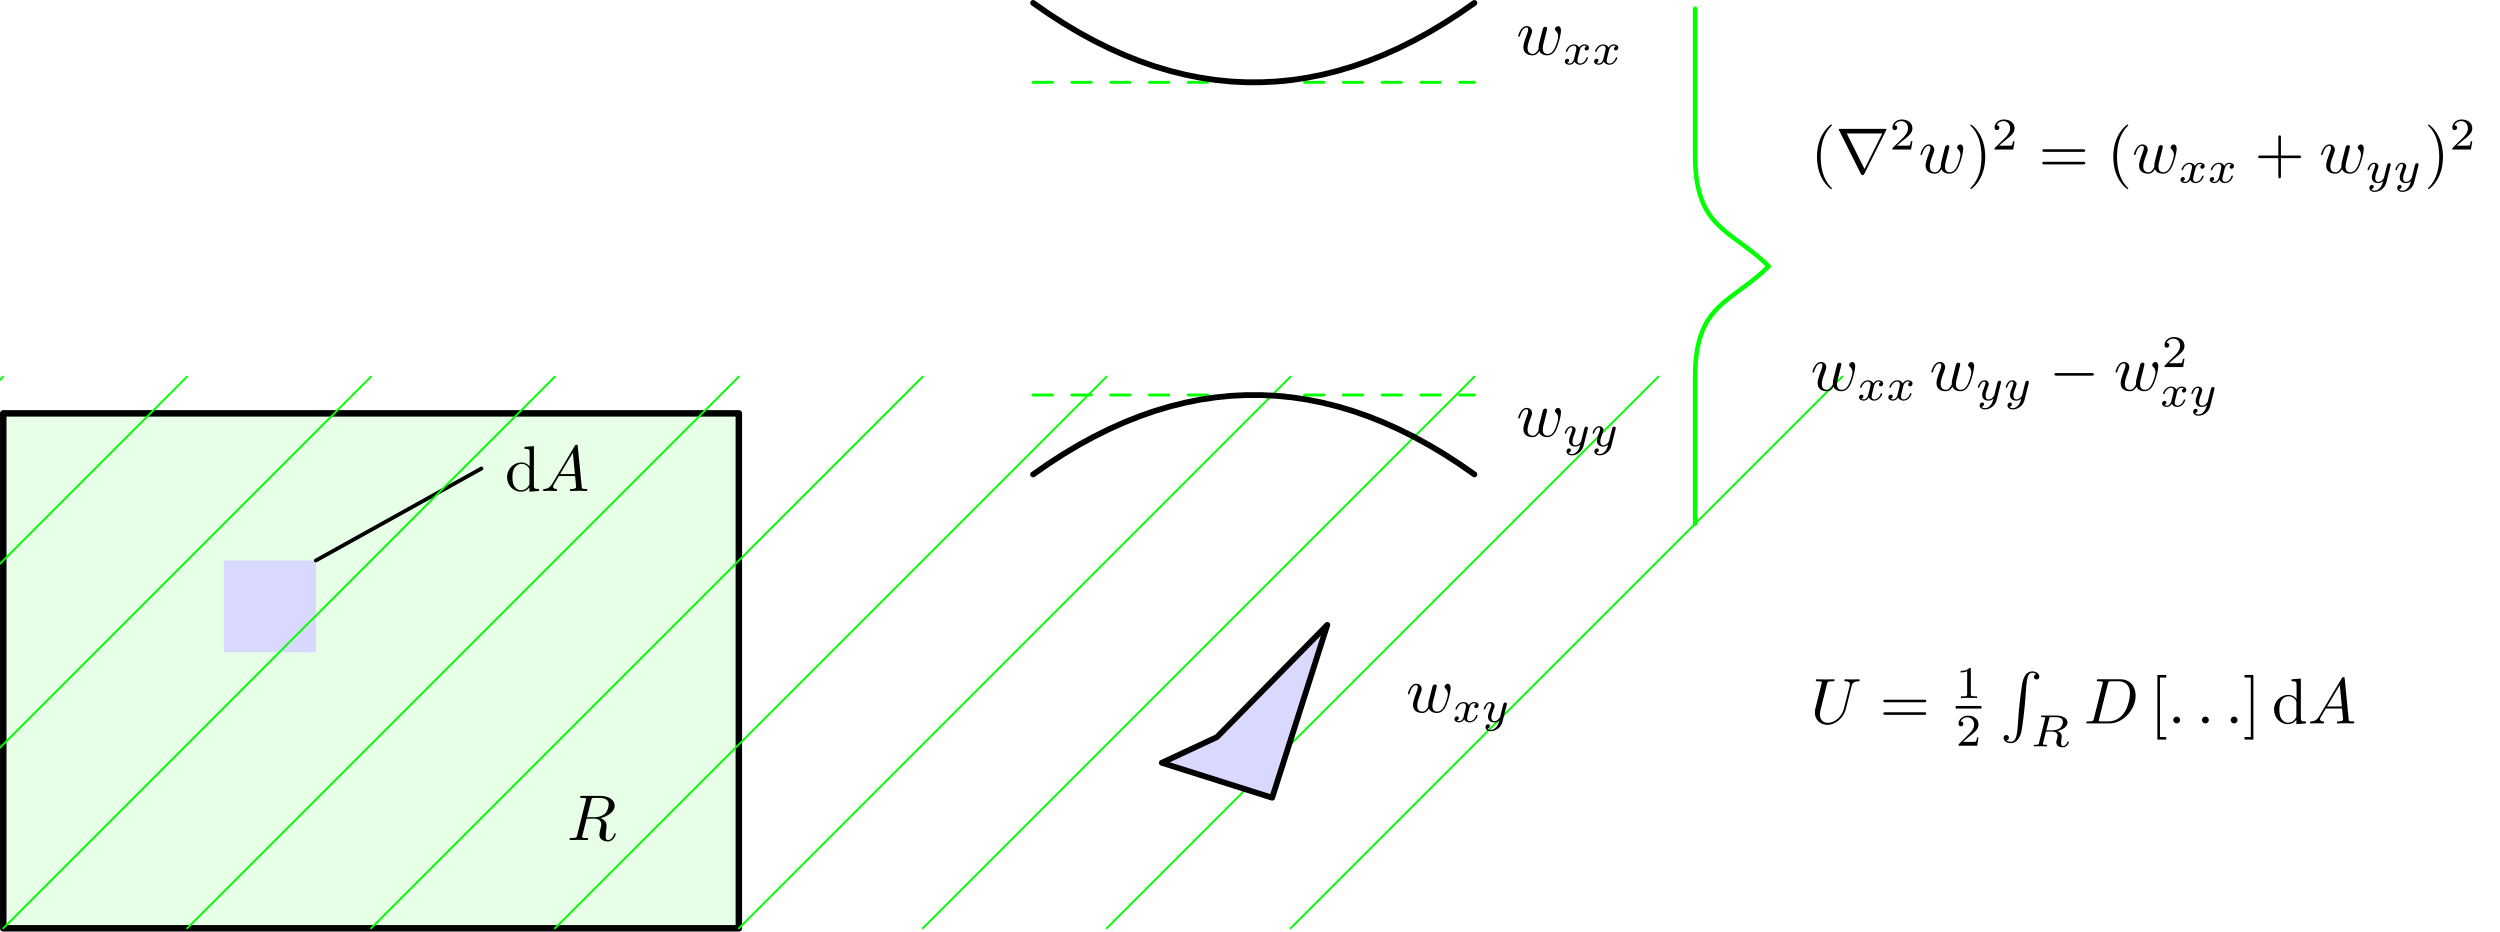
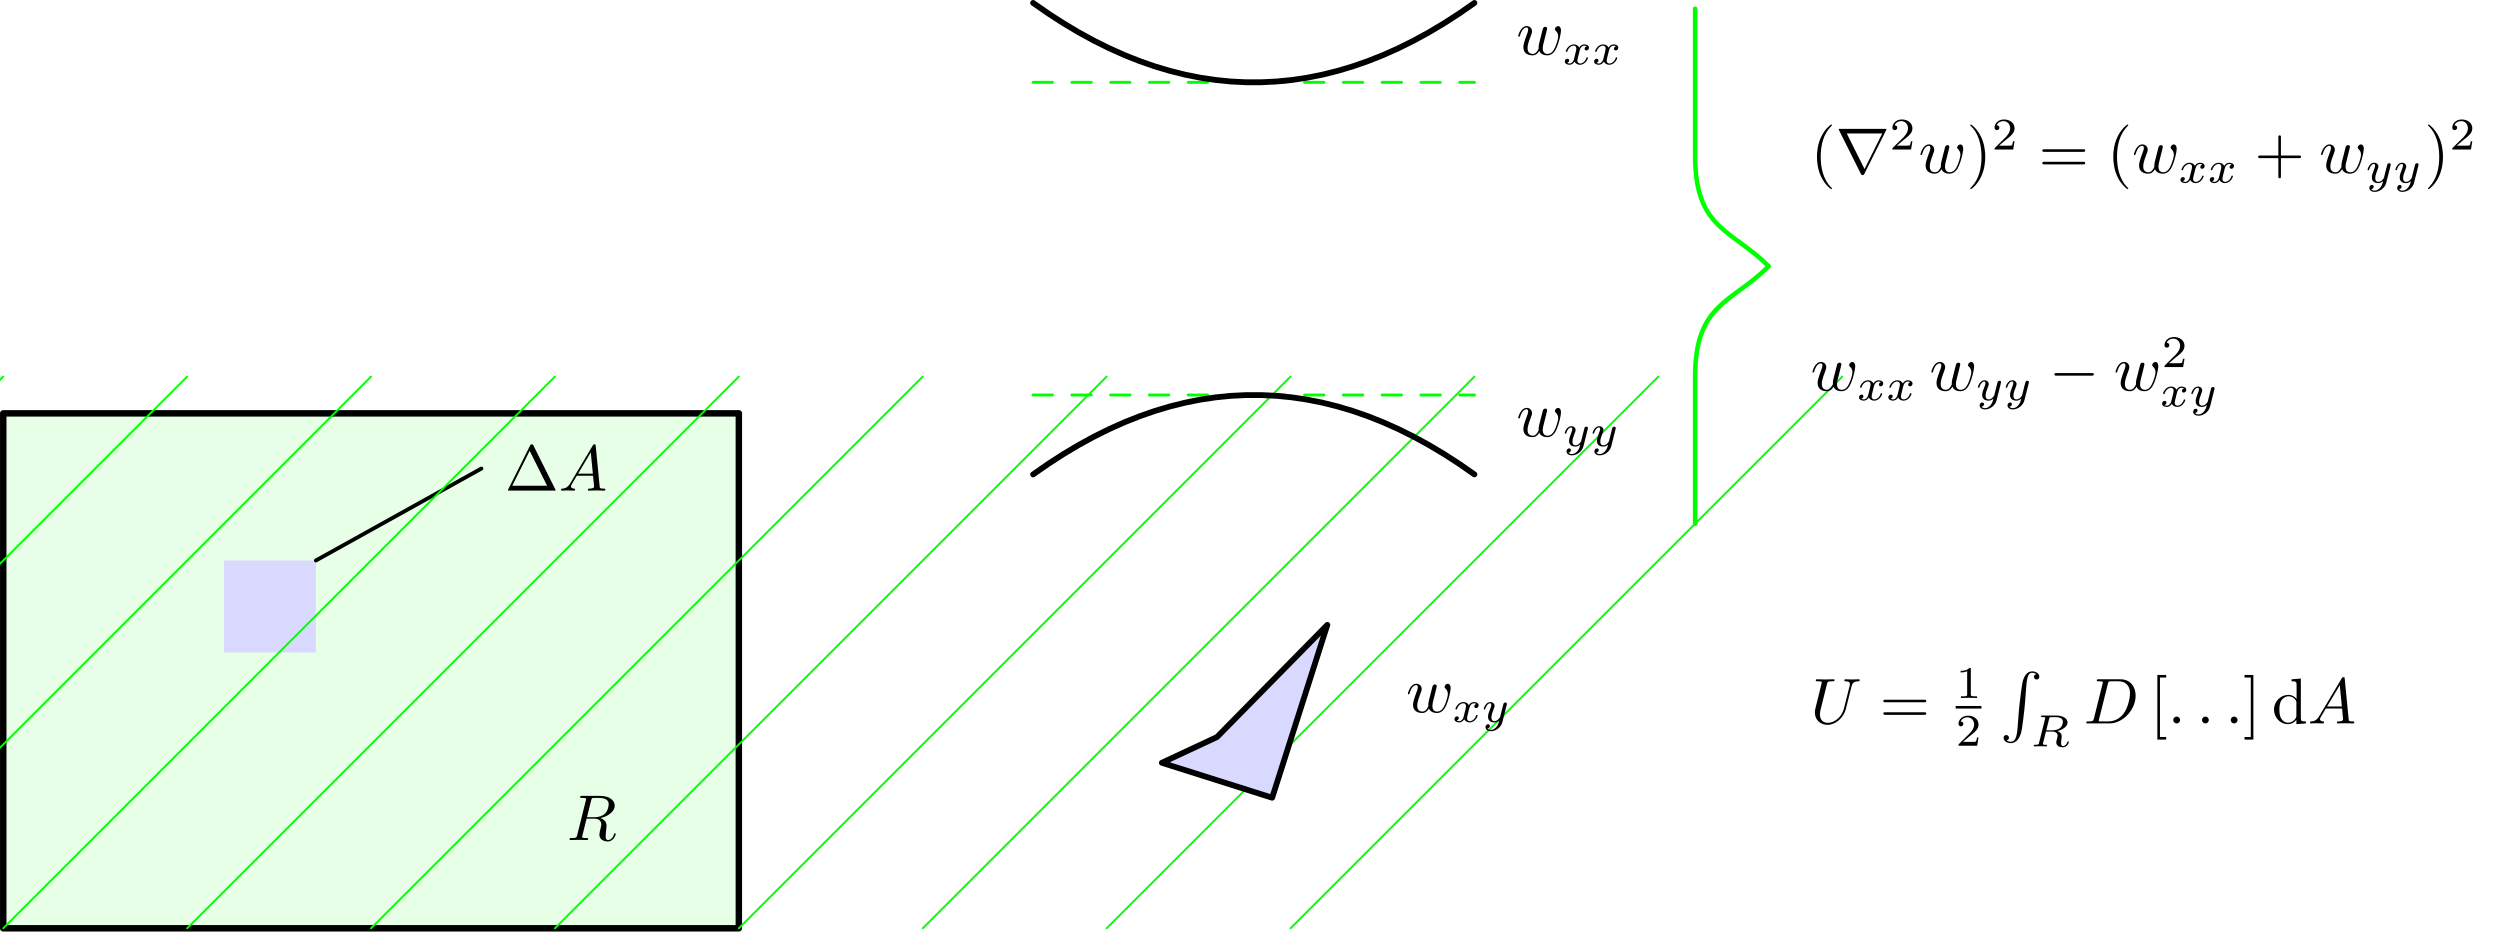
<svg xmlns="http://www.w3.org/2000/svg" xmlns:xlink="http://www.w3.org/1999/xlink" version="1.1" width="520.22pt" height="193.84pt" viewBox="-72 -72 385.345 143.586">
  <defs>
    <path id="t-r51-plosce-03-1-g0-0" d="M6.565-2.291C6.735-2.291 6.914-2.291 6.914-2.491S6.735-2.69 6.565-2.69H1.176C1.006-2.69 .827-2.69 .827-2.491S1.006-2.291 1.176-2.291H6.565Z" />
    <path id="t-r51-plosce-03-1-g0-114" d="M7.771-6.585C7.791-6.615 7.821-6.685 7.821-6.725C7.821-6.795 7.811-6.804 7.582-6.804H.707C.478-6.804 .468-6.795 .468-6.725C.468-6.685 .498-6.615 .518-6.585L3.875 .139C3.945 .269 3.975 .329 4.144 .329S4.344 .269 4.413 .139L7.771-6.585ZM1.704-6.087H7.173L4.443-.608L1.704-6.087Z" />
    <path id="t-r51-plosce-03-1-g1-58" d="M1.913-.528C1.913-.817 1.674-1.056 1.385-1.056S.857-.817 .857-.528S1.096 0 1.385 0S1.913-.239 1.913-.528Z" />
    <path id="t-r51-plosce-03-1-g1-65" d="M1.783-1.146C1.385-.478 .996-.339 .558-.309C.438-.299 .349-.299 .349-.11C.349-.05 .399 0 .478 0C.747 0 1.056-.03 1.335-.03C1.664-.03 2.012 0 2.331 0C2.391 0 2.521 0 2.521-.189C2.521-.299 2.431-.309 2.361-.309C2.132-.329 1.893-.408 1.893-.658C1.893-.777 1.953-.887 2.032-1.026L2.79-2.301H5.29C5.31-2.092 5.45-.737 5.45-.638C5.45-.339 4.932-.309 4.732-.309C4.593-.309 4.493-.309 4.493-.11C4.493 0 4.613 0 4.633 0C5.041 0 5.469-.03 5.878-.03C6.127-.03 6.755 0 7.004 0C7.064 0 7.183 0 7.183-.199C7.183-.309 7.083-.309 6.954-.309C6.336-.309 6.336-.379 6.306-.667L5.699-6.894C5.679-7.093 5.679-7.133 5.509-7.133C5.35-7.133 5.31-7.064 5.25-6.964L1.783-1.146ZM2.979-2.61L4.941-5.898L5.26-2.61H2.979Z" />
    <path id="t-r51-plosce-03-1-g1-68" d="M1.584-.777C1.484-.389 1.465-.309 .677-.309C.508-.309 .399-.309 .399-.12C.399 0 .488 0 .677 0H3.975C6.047 0 8.01-2.102 8.01-4.284C8.01-5.689 7.163-6.804 5.669-6.804H2.321C2.132-6.804 2.022-6.804 2.022-6.615C2.022-6.496 2.112-6.496 2.311-6.496C2.441-6.496 2.62-6.486 2.74-6.476C2.899-6.456 2.959-6.426 2.959-6.316C2.959-6.276 2.949-6.247 2.919-6.127L1.584-.777ZM3.736-6.117C3.826-6.466 3.846-6.496 4.274-6.496H5.34C6.316-6.496 7.143-5.968 7.143-4.653C7.143-4.164 6.944-2.531 6.097-1.435C5.808-1.066 5.021-.309 3.796-.309H2.67C2.531-.309 2.511-.309 2.451-.319C2.351-.329 2.321-.339 2.321-.418C2.321-.448 2.321-.468 2.371-.648L3.736-6.117Z" />
    <path id="t-r51-plosce-03-1-g1-82" d="M3.736-6.117C3.796-6.356 3.826-6.456 4.015-6.486C4.105-6.496 4.423-6.496 4.623-6.496C5.33-6.496 6.436-6.496 6.436-5.509C6.436-5.171 6.276-4.483 5.888-4.095C5.629-3.836 5.101-3.517 4.204-3.517H3.088L3.736-6.117ZM5.171-3.387C6.177-3.606 7.362-4.304 7.362-5.31C7.362-6.167 6.466-6.804 5.161-6.804H2.321C2.122-6.804 2.032-6.804 2.032-6.605C2.032-6.496 2.122-6.496 2.311-6.496C2.331-6.496 2.521-6.496 2.69-6.476C2.869-6.456 2.959-6.446 2.959-6.316C2.959-6.276 2.949-6.247 2.919-6.127L1.584-.777C1.484-.389 1.465-.309 .677-.309C.498-.309 .408-.309 .408-.11C.408 0 .528 0 .548 0C.827 0 1.524-.03 1.803-.03S2.79 0 3.068 0C3.148 0 3.268 0 3.268-.199C3.268-.309 3.178-.309 2.989-.309C2.62-.309 2.341-.309 2.341-.488C2.341-.548 2.361-.598 2.371-.658L3.029-3.298H4.214C5.121-3.298 5.3-2.74 5.3-2.391C5.3-2.242 5.22-1.933 5.161-1.704C5.091-1.425 5.001-1.056 5.001-.857C5.001 .219 6.197 .219 6.326 .219C7.173 .219 7.522-.787 7.522-.927C7.522-1.046 7.412-1.046 7.402-1.046C7.313-1.046 7.293-.976 7.273-.907C7.024-.169 6.595 0 6.366 0C6.037 0 5.968-.219 5.968-.608C5.968-.917 6.027-1.425 6.067-1.743C6.087-1.883 6.107-2.072 6.107-2.212C6.107-2.979 5.44-3.288 5.171-3.387Z" />
    <path id="t-r51-plosce-03-1-g1-85" d="M6.326-5.758C6.426-6.167 6.605-6.466 7.402-6.496C7.452-6.496 7.572-6.506 7.572-6.695C7.572-6.705 7.572-6.804 7.442-6.804C7.113-6.804 6.765-6.775 6.426-6.775S5.719-6.804 5.39-6.804C5.33-6.804 5.21-6.804 5.21-6.605C5.21-6.496 5.31-6.496 5.39-6.496C5.958-6.486 6.067-6.276 6.067-6.057C6.067-6.027 6.047-5.878 6.037-5.848L5.141-2.291C4.802-.956 3.656-.09 2.66-.09C1.983-.09 1.445-.528 1.445-1.385C1.445-1.405 1.445-1.724 1.554-2.162L2.521-6.037C2.61-6.396 2.63-6.496 3.357-6.496C3.616-6.496 3.696-6.496 3.696-6.695C3.696-6.804 3.587-6.804 3.557-6.804C3.278-6.804 2.56-6.775 2.281-6.775C1.993-6.775 1.285-6.804 .996-6.804C.917-6.804 .807-6.804 .807-6.605C.807-6.496 .897-6.496 1.086-6.496C1.106-6.496 1.295-6.496 1.465-6.476C1.644-6.456 1.733-6.446 1.733-6.316C1.733-6.257 1.624-5.838 1.564-5.609L1.345-4.732C1.255-4.344 .777-2.461 .737-2.271C.667-1.993 .667-1.843 .667-1.694C.667-.478 1.574 .219 2.62 .219C3.875 .219 5.111-.907 5.44-2.222L6.326-5.758Z" />
    <path id="t-r51-plosce-03-1-g1-119" d="M4.603-3.377C4.653-3.597 4.752-3.965 4.752-4.025C4.752-4.204 4.613-4.294 4.463-4.294C4.344-4.294 4.164-4.214 4.095-4.015C4.065-3.945 3.597-2.042 3.527-1.783C3.457-1.484 3.437-1.305 3.437-1.126C3.437-1.016 3.437-.996 3.447-.946C3.218-.418 2.919-.11 2.531-.11C1.733-.11 1.733-.847 1.733-1.016C1.733-1.335 1.783-1.724 2.252-2.949C2.361-3.248 2.421-3.387 2.421-3.587C2.421-4.035 2.092-4.403 1.604-4.403C.658-4.403 .289-2.959 .289-2.869C.289-2.77 .389-2.77 .408-2.77C.508-2.77 .518-2.79 .568-2.949C.837-3.875 1.225-4.184 1.574-4.184C1.664-4.184 1.823-4.174 1.823-3.856C1.823-3.606 1.714-3.328 1.644-3.158C1.205-1.983 1.086-1.524 1.086-1.146C1.086-.239 1.753 .11 2.501 .11C2.67 .11 3.138 .11 3.537-.588C3.796 .05 4.483 .11 4.782 .11C5.529 .11 5.968-.518 6.227-1.116C6.565-1.893 6.884-3.228 6.884-3.706C6.884-4.254 6.615-4.403 6.446-4.403C6.197-4.403 5.948-4.144 5.948-3.925C5.948-3.796 6.007-3.736 6.097-3.656C6.207-3.547 6.456-3.288 6.456-2.809C6.456-2.471 6.167-1.494 5.908-.986C5.649-.458 5.3-.11 4.812-.11C4.344-.11 4.075-.408 4.075-.976C4.075-1.255 4.144-1.564 4.184-1.704L4.603-3.377Z" />
    <path id="t-r51-plosce-03-1-g2-82" d="M2.88-4.275C2.929-4.47 2.943-4.491 3.096-4.512H3.543C4.191-4.512 4.993-4.512 4.993-3.794C4.993-3.508 4.861-3.068 4.533-2.817C4.247-2.594 3.815-2.483 3.333-2.483H2.434L2.88-4.275ZM4.142-2.371C4.972-2.566 5.712-3.068 5.712-3.689C5.712-4.289 5-4.763 3.989-4.763H1.848C1.716-4.763 1.625-4.763 1.625-4.61C1.625-4.512 1.709-4.512 1.848-4.512C1.855-4.512 1.988-4.512 2.113-4.498C2.26-4.484 2.273-4.47 2.273-4.4C2.273-4.387 2.273-4.352 2.246-4.247L1.318-.544C1.262-.307 1.248-.251 .704-.251C.586-.251 .495-.251 .495-.105C.495-.035 .544 0 .607 0C.739 0 .9-.021 1.039-.021C1.172-.021 1.374-.028 1.499-.028C1.639-.028 1.799-.021 1.946-.021S2.267 0 2.413 0C2.448 0 2.559 0 2.559-.146C2.559-.251 2.49-.251 2.329-.251C2.218-.251 2.19-.251 2.064-.265C1.911-.286 1.911-.3 1.911-.37C1.911-.377 1.911-.418 1.939-.523L2.378-2.287H3.327C3.926-2.287 4.184-1.988 4.184-1.66C4.184-1.569 4.122-1.332 4.087-1.172C4.003-.851 3.975-.746 3.975-.628C3.975-.077 4.484 .139 5 .139C5.642 .139 5.921-.544 5.921-.669C5.921-.69 5.907-.767 5.802-.767C5.712-.767 5.698-.718 5.677-.649C5.579-.342 5.321-.056 5.028-.056C4.847-.056 4.714-.133 4.714-.509C4.714-.683 4.756-1.046 4.784-1.234S4.812-1.492 4.812-1.562C4.812-1.646 4.812-1.869 4.617-2.078C4.484-2.225 4.296-2.315 4.142-2.371Z" />
    <path id="t-r51-plosce-03-1-g2-120" d="M1.736-.739C1.667-.502 1.437-.126 1.081-.126C1.06-.126 .851-.126 .704-.223C.99-.314 1.011-.565 1.011-.607C1.011-.76 .893-.865 .732-.865C.537-.865 .335-.697 .335-.439C.335-.091 .725 .07 1.067 .07C1.388 .07 1.674-.133 1.848-.425C2.015-.056 2.399 .07 2.678 .07C3.48 .07 3.905-.802 3.905-.997C3.905-1.088 3.815-1.088 3.794-1.088C3.696-1.088 3.689-1.053 3.661-.969C3.515-.488 3.096-.126 2.706-.126C2.427-.126 2.28-.314 2.28-.579C2.28-.76 2.448-1.395 2.643-2.169C2.783-2.706 3.096-2.88 3.327-2.88C3.34-2.88 3.557-2.88 3.703-2.783C3.48-2.72 3.396-2.525 3.396-2.399C3.396-2.246 3.515-2.141 3.675-2.141S4.066-2.273 4.066-2.566C4.066-2.957 3.619-3.075 3.34-3.075C2.992-3.075 2.713-2.845 2.559-2.58C2.434-2.866 2.113-3.075 1.723-3.075C.941-3.075 .495-2.218 .495-2.008C.495-1.918 .593-1.918 .614-1.918C.704-1.918 .711-1.946 .746-2.036C.921-2.58 1.36-2.88 1.702-2.88C1.932-2.88 2.12-2.755 2.12-2.42C2.12-2.28 2.036-1.932 1.974-1.695L1.736-.739Z" />
    <path id="t-r51-plosce-03-1-g2-121" d="M3.877-2.629C3.905-2.727 3.905-2.741 3.905-2.783C3.905-2.922 3.794-3.006 3.675-3.006C3.599-3.006 3.466-2.971 3.389-2.838C3.368-2.797 3.313-2.573 3.278-2.434L3.131-1.855C3.089-1.688 2.873-.809 2.852-.732C2.845-.732 2.538-.126 1.995-.126C1.52-.126 1.52-.579 1.52-.704C1.52-1.081 1.681-1.52 1.89-2.057C1.974-2.28 2.008-2.364 2.008-2.483C2.008-2.817 1.723-3.075 1.346-3.075C.642-3.075 .328-2.127 .328-2.008C.328-1.918 .425-1.918 .446-1.918C.544-1.918 .551-1.953 .572-2.029C.746-2.608 1.046-2.88 1.325-2.88C1.444-2.88 1.499-2.803 1.499-2.636C1.499-2.476 1.437-2.322 1.402-2.232C1.067-1.381 .997-1.123 .997-.816C.997-.697 .997-.37 1.269-.146C1.485 .035 1.778 .07 1.967 .07C2.246 .07 2.497-.035 2.727-.244C2.636 .139 2.559 .432 2.267 .781C2.078 .997 1.799 1.227 1.43 1.227C1.381 1.227 1.053 1.227 .907 .997C1.283 .955 1.283 .621 1.283 .614C1.283 .391 1.081 .349 1.011 .349C.837 .349 .607 .488 .607 .809C.607 1.165 .941 1.423 1.437 1.423C2.141 1.423 2.999 .879 3.215 .007L3.877-2.629Z" />
+     <path id="t-r51-plosce-03-1-g3-1" d="M4.403-6.954C4.334-7.083 4.314-7.133 4.144-7.133S3.955-7.083 3.885-6.954L.518-.199C.468-.11 .468-.09 .468-.08C.468 0 .528 0 .687 0H7.601C7.761 0 7.821 0 7.821-.08C7.821-.09 7.821-.11 7.771-.199L4.403-6.954ZM3.826-6.137L6.506-.757H1.136L3.826-6.137Z" />
    <path id="t-r51-plosce-03-1-g3-40" d="M3.298 2.391C3.298 2.361 3.298 2.341 3.128 2.172C1.883 .917 1.564-.966 1.564-2.491C1.564-4.224 1.943-5.958 3.168-7.203C3.298-7.323 3.298-7.342 3.298-7.372C3.298-7.442 3.258-7.472 3.198-7.472C3.098-7.472 2.202-6.795 1.614-5.529C1.106-4.433 .986-3.328 .986-2.491C.986-1.714 1.096-.508 1.644 .618C2.242 1.843 3.098 2.491 3.198 2.491C3.258 2.491 3.298 2.461 3.298 2.391Z" />
    <path id="t-r51-plosce-03-1-g3-41" d="M2.879-2.491C2.879-3.268 2.77-4.473 2.222-5.599C1.624-6.824 .767-7.472 .667-7.472C.608-7.472 .568-7.432 .568-7.372C.568-7.342 .568-7.323 .757-7.143C1.733-6.157 2.301-4.573 2.301-2.491C2.301-.787 1.933 .966 .697 2.222C.568 2.341 .568 2.361 .568 2.391C.568 2.451 .608 2.491 .667 2.491C.767 2.491 1.664 1.813 2.252 .548C2.76-.548 2.879-1.654 2.879-2.491Z" />
    <path id="t-r51-plosce-03-1-g3-43" d="M4.075-2.291H6.854C6.994-2.291 7.183-2.291 7.183-2.491S6.994-2.69 6.854-2.69H4.075V-5.479C4.075-5.619 4.075-5.808 3.875-5.808S3.676-5.619 3.676-5.479V-2.69H.887C.747-2.69 .558-2.69 .558-2.491S.747-2.291 .887-2.291H3.676V.498C3.676 .638 3.676 .827 3.875 .827S4.075 .638 4.075 .498V-2.291Z" />
    <path id="t-r51-plosce-03-1-g3-61" d="M6.844-3.258C6.994-3.258 7.183-3.258 7.183-3.457S6.994-3.656 6.854-3.656H.887C.747-3.656 .558-3.656 .558-3.457S.747-3.258 .897-3.258H6.844ZM6.854-1.325C6.994-1.325 7.183-1.325 7.183-1.524S6.994-1.724 6.844-1.724H.897C.747-1.724 .558-1.724 .558-1.524S.747-1.325 .887-1.325H6.854Z" />
    <path id="t-r51-plosce-03-1-g3-91" d="M2.54 2.491V2.092H1.574V-7.073H2.54V-7.472H1.176V2.491H2.54Z" />
    <path id="t-r51-plosce-03-1-g3-93" d="M1.584-7.472H.219V-7.073H1.186V2.092H.219V2.491H1.584V-7.472Z" />
    <path id="t-r51-plosce-03-1-g3-100" d="M3.786-.548V.11L5.25 0V-.309C4.553-.309 4.473-.379 4.473-.867V-6.914L3.039-6.804V-6.496C3.736-6.496 3.816-6.426 3.816-5.938V-3.786C3.527-4.144 3.098-4.403 2.56-4.403C1.385-4.403 .339-3.427 .339-2.142C.339-.877 1.315 .11 2.451 .11C3.088 .11 3.537-.229 3.786-.548ZM3.786-3.218V-1.176C3.786-.996 3.786-.976 3.676-.807C3.377-.329 2.929-.11 2.501-.11C2.052-.11 1.694-.369 1.455-.747C1.196-1.156 1.166-1.724 1.166-2.132C1.166-2.501 1.186-3.098 1.474-3.547C1.684-3.856 2.062-4.184 2.6-4.184C2.949-4.184 3.367-4.035 3.676-3.587C3.786-3.417 3.786-3.397 3.786-3.218Z" />
    <path id="t-r51-plosce-03-1-g4-49" d="M2.336-4.435C2.336-4.624 2.322-4.631 2.127-4.631C1.681-4.191 1.046-4.184 .76-4.184V-3.933C.928-3.933 1.388-3.933 1.771-4.129V-.572C1.771-.342 1.771-.251 1.074-.251H.809V0C.934-.007 1.792-.028 2.05-.028C2.267-.028 3.145-.007 3.299 0V-.251H3.034C2.336-.251 2.336-.342 2.336-.572V-4.435Z" />
    <path id="t-r51-plosce-03-1-g4-50" d="M3.522-1.269H3.285C3.264-1.116 3.194-.704 3.103-.635C3.048-.593 2.511-.593 2.413-.593H1.13C1.862-1.241 2.106-1.437 2.525-1.764C3.041-2.176 3.522-2.608 3.522-3.271C3.522-4.115 2.783-4.631 1.89-4.631C1.025-4.631 .439-4.024 .439-3.382C.439-3.027 .739-2.992 .809-2.992C.976-2.992 1.179-3.11 1.179-3.361C1.179-3.487 1.13-3.731 .767-3.731C.983-4.226 1.458-4.38 1.785-4.38C2.483-4.38 2.845-3.836 2.845-3.271C2.845-2.664 2.413-2.183 2.19-1.932L.509-.272C.439-.209 .439-.195 .439 0H3.313L3.522-1.269Z" />
    <path id="t-r51-plosce-03-1-g5-82" d="M2.71 8.767C2.58 10.401 2.222 10.849 1.654 10.849C1.524 10.849 1.225 10.819 1.016 10.64C1.305 10.6 1.385 10.371 1.385 10.232C1.385 9.943 1.166 9.813 .976 9.813C.777 9.813 .558 9.943 .558 10.242C.558 10.72 1.056 11.068 1.654 11.068C2.6 11.068 3.078 10.202 3.298 9.305C3.427 8.787 3.786 5.888 3.866 4.782L4.055 2.301C4.194 .468 4.533 .219 4.981 .219C5.081 .219 5.39 .239 5.609 .428C5.32 .468 5.24 .697 5.24 .837C5.24 1.126 5.46 1.255 5.649 1.255C5.848 1.255 6.067 1.126 6.067 .827C6.067 .349 5.569 0 4.971 0C4.025 0 3.636 .966 3.467 1.724C3.347 2.271 2.989 5.081 2.899 6.286L2.71 8.767Z" />
  </defs>
  <g id="t-r51-plosce-03-1-page1">
    <g stroke-miterlimit="10" transform="translate(-71.50187,71.08755)scale(0.996264,-0.996264)">
      <g fill="#000" stroke="#000">
        <g stroke-width="0.4">
          <g stroke-width="0.6">
            <g stroke-linecap="round">
              <g stroke-linejoin="round">
                <g class="del" data-del="tloris">
                  <g fill="#e6ffe6" stroke="#e6ffe6">
                    <path d="M0 0V79.668H113.811V0ZM113.811 79.668" stroke="none" />
                  </g>
                  <g stroke-width="1.0">
                    <path d="M0 0V79.668H113.811V0ZM113.811 79.668" fill="none" />
                  </g>
                  <g transform="translate(87.21362,13.65515)">
                    <g stroke="none" transform="scale(-1.00375,1.00375)translate(-71.50187,71.08755)scale(-1,-1)">
                      <g fill="#000">
                        <g stroke="none">
                          <use x="-71.502" y="71.088" xlink:href="#t-r51-plosce-03-1-g1-82" />
                        </g>
                      </g>
                    </g>
                  </g>
                </g>
                <g class="del" data-del="dA">
                  <g fill="#d9d9ff" stroke="#d9d9ff">
                    <path d="M34.143 42.679V56.905H48.37V42.679ZM48.37 56.905" stroke="none" />
                  </g>
                  <g stroke-width="0.6">
                    <path d="M48.37 56.905L73.977 71.132" fill="none" />
                  </g>
-                   <g transform="translate(77.61028,67.65964)">
-                     <g stroke="none" transform="scale(-1.00375,1.00375)translate(-71.50187,71.08755)scale(-1,-1)">
-                       <g fill="#000">
-                         <g stroke="none">
-                           <use x="-71.502" y="71.088" xlink:href="#t-r51-plosce-03-1-g3-100" />
-                           <use x="-65.967" y="71.088" xlink:href="#t-r51-plosce-03-1-g1-65" />
+                   <g transform="translate(77.61028,67.7152)">
+                     <g stroke="none" transform="scale(-1.00375,1.00375)translate(-71.50187,71.08755)scale(-1,-1)">
+                       <g fill="#000">
+                         <g stroke="none">
+                           <use x="-71.502" y="71.088" xlink:href="#t-r51-plosce-03-1-g3-1" />
+                           <use x="-63.2" y="71.088" xlink:href="#t-r51-plosce-03-1-g1-65" />
                        </g>
                      </g>
                    </g>
                  </g>
                </g>
                <g class="del" data-del="energija">
                  <clipPath id="t-r51-plosce-03-1-pgfcp1">
                    <path d="M0 0V79.668H113.811V0ZM113.811 79.668" />
                  </clipPath>
                  <g clip-path="url(#pgfcp1)">
                    <g fill="#0f0" stroke="#0f0">
                      <g stroke-width="0.3">
                        <path d="M-85.358 0L0 85.358" fill="none" />
                      </g>
                    </g>
                    <g fill="#0f0" stroke="#0f0">
                      <g stroke-width="0.3">
                        <path d="M-56.905 0L28.453 85.358" fill="none" />
                      </g>
                    </g>
                    <g fill="#0f0" stroke="#0f0">
                      <g stroke-width="0.3">
                        <path d="M-28.453 0L56.905 85.358" fill="none" />
                      </g>
                    </g>
                    <g fill="#0f0" stroke="#0f0">
                      <g stroke-width="0.3">
                        <path d="M0 0L85.358 85.358" fill="none" />
                      </g>
                    </g>
                    <g fill="#0f0" stroke="#0f0">
                      <g stroke-width="0.3">
                        <path d="M28.453 0L113.811 85.358" fill="none" />
                      </g>
                    </g>
                    <g fill="#0f0" stroke="#0f0">
                      <g stroke-width="0.3">
                        <path d="M56.905 0L142.264 85.358" fill="none" />
                      </g>
                    </g>
                    <g fill="#0f0" stroke="#0f0">
                      <g stroke-width="0.3">
                        <path d="M85.358 0L170.716 85.358" fill="none" />
                      </g>
                    </g>
                    <g fill="#0f0" stroke="#0f0">
                      <g stroke-width="0.3">
                        <path d="M113.811 0L199.169 85.358" fill="none" />
                      </g>
                    </g>
                    <g fill="#0f0" stroke="#0f0">
                      <g stroke-width="0.3">
                        <path d="M142.264 0L227.622 85.358" fill="none" />
                      </g>
                    </g>
                    <g fill="#0f0" stroke="#0f0">
                      <g stroke-width="0.3">
                        <path d="M170.716 0L256.075 85.358" fill="none" />
                      </g>
                    </g>
                    <g fill="#0f0" stroke="#0f0">
                      <g stroke-width="0.3">
                        <path d="M199.169 0L284.527 85.358" fill="none" />
                      </g>
                    </g>
                  </g>
                </g>
                <g class="del" data-del="wxx">
                  <g fill="#0f0" stroke="#0f0">
                    <g stroke-dasharray="3.0,3.0" stroke-dashoffset="0.0">
                      <g stroke-width="0.45">
                        <path d="M159.336 130.883H227.622" fill="none" />
                      </g>
                    </g>
                  </g>
                  <g stroke-width="0.9">
                    <path d="M159.336 143.174L161.69 141.537L164.044 140.018L166.399 138.615L168.753 137.329L171.108 136.16L173.462 135.107L175.816 134.172L178.171 133.353L180.525 132.652L182.88 132.067L185.234 131.599L187.589 131.248L189.943 131.014L192.297 130.897H194.652L197.006 131.014L199.361 131.247L201.715 131.598L204.07 132.065L206.424 132.649L208.778 133.351L211.133 134.169L213.487 135.103L215.842 136.155L218.196 137.324L220.55 138.61L222.905 140.012L225.259 141.532L227.614 143.168" fill="none" />
                  </g>
                  <g transform="translate(234.1004,135.1705)">
                    <g stroke="none" transform="scale(-1.00375,1.00375)translate(-71.50187,71.08755)scale(-1,-1)">
                      <g fill="#000">
                        <g stroke="none">
                          <use x="-71.502" y="71.088" xlink:href="#t-r51-plosce-03-1-g1-119" />
                          <use x="-64.369" y="72.582" xlink:href="#t-r51-plosce-03-1-g2-120" />
                          <use x="-59.852" y="72.582" xlink:href="#t-r51-plosce-03-1-g2-120" />
                        </g>
                      </g>
                    </g>
                  </g>
                </g>
                <g class="del" data-del="wyy">
                  <g fill="#0f0" stroke="#0f0">
                    <g stroke-dasharray="3.0,3.0" stroke-dashoffset="0.0">
                      <g stroke-width="0.45">
                        <path d="M159.336 82.513H227.622" fill="none" />
                      </g>
                    </g>
                  </g>
                  <g stroke-width="0.9">
                    <path d="M159.336 70.221L161.69 71.858L164.044 73.378L166.399 74.781L168.753 76.067L171.108 77.236L173.462 78.288L175.816 79.224L178.171 80.042L180.525 80.744L182.88 81.328L185.234 81.796L187.589 82.147L189.943 82.381L192.297 82.498H194.652L197.006 82.382L199.361 82.148L201.715 81.798L204.07 81.331L206.424 80.746L208.778 80.045L211.133 79.227L213.487 78.292L215.842 77.24L218.196 76.072L220.55 74.786L222.905 73.383L225.259 71.864L227.614 70.228" fill="none" />
                  </g>
                  <g transform="translate(234.1004,76.10008)">
                    <g stroke="none" transform="scale(-1.00375,1.00375)translate(-71.50187,71.08755)scale(-1,-1)">
                      <g fill="#000">
                        <g stroke="none">
                          <use x="-71.502" y="71.088" xlink:href="#t-r51-plosce-03-1-g1-119" />
                          <use x="-64.369" y="72.582" xlink:href="#t-r51-plosce-03-1-g2-121" />
                          <use x="-60.079" y="72.582" xlink:href="#t-r51-plosce-03-1-g2-121" />
                        </g>
                      </g>
                    </g>
                  </g>
                </g>
                <g class="del" data-del="wxy">
                  <g stroke-width="0.9">
                    <g fill="#d9d9ff">
                      <path d="M179.252 25.607L196.324 20.202L204.86 46.947L187.788 29.591Z" />
                    </g>
                  </g>
                  <g transform="translate(217.0285,33.42097)">
                    <g stroke="none" transform="scale(-1.00375,1.00375)translate(-71.50187,71.08755)scale(-1,-1)">
                      <g fill="#000">
                        <g stroke="none">
                          <use x="-71.502" y="71.088" xlink:href="#t-r51-plosce-03-1-g1-119" />
                          <use x="-64.369" y="72.582" xlink:href="#t-r51-plosce-03-1-g2-120" />
                          <use x="-59.852" y="72.582" xlink:href="#t-r51-plosce-03-1-g2-121" />
                        </g>
                      </g>
                    </g>
                  </g>
                </g>
                <g class="del" data-del="energija">
                  <g fill="#0f0" stroke="#0f0">
                    <g stroke-width="0.7">
                      <path d="M261.765 142.264V119.501C261.765 108.121 267.456 108.121 273.147 102.43C267.456 96.739 261.765 96.739 261.765 85.358V62.596" fill="none" />
                    </g>
                  </g>
                </g>
                <g class="del" data-del="vsota">
                  <g transform="translate(279.6245,116.862)">
                    <g stroke="none" transform="scale(-1.00375,1.00375)translate(-71.50187,71.08755)scale(-1,-1)">
                      <g fill="#000">
                        <g stroke="none">
                          <use x="-71.502" y="71.088" xlink:href="#t-r51-plosce-03-1-g3-40" />
                          <use x="-67.627" y="71.088" xlink:href="#t-r51-plosce-03-1-g0-114" />
                          <use x="-59.325" y="67.472" xlink:href="#t-r51-plosce-03-1-g4-50" />
                          <use x="-54.856" y="71.088" xlink:href="#t-r51-plosce-03-1-g1-119" />
                          <use x="-47.455" y="71.088" xlink:href="#t-r51-plosce-03-1-g3-41" />
                          <use x="-43.581" y="67.472" xlink:href="#t-r51-plosce-03-1-g4-50" />
                          <use x="-36.344" y="71.088" xlink:href="#t-r51-plosce-03-1-g3-61" />
                          <use x="-25.828" y="71.088" xlink:href="#t-r51-plosce-03-1-g3-40" />
                          <use x="-21.954" y="71.088" xlink:href="#t-r51-plosce-03-1-g1-119" />
                          <use x="-14.821" y="72.582" xlink:href="#t-r51-plosce-03-1-g2-120" />
                          <use x="-10.304" y="72.582" xlink:href="#t-r51-plosce-03-1-g2-120" />
                          <use x="-3.074" y="71.088" xlink:href="#t-r51-plosce-03-1-g3-43" />
                          <use x="6.889" y="71.088" xlink:href="#t-r51-plosce-03-1-g1-119" />
                          <use x="14.021" y="72.582" xlink:href="#t-r51-plosce-03-1-g2-121" />
                          <use x="18.312" y="72.582" xlink:href="#t-r51-plosce-03-1-g2-121" />
                          <use x="23.101" y="71.088" xlink:href="#t-r51-plosce-03-1-g3-41" />
                          <use x="26.975" y="67.472" xlink:href="#t-r51-plosce-03-1-g4-50" />
                        </g>
                      </g>
                    </g>
                  </g>
                </g>
                <g class="del" data-del="razlika">
                  <g transform="translate(279.6245,83.20485)">
                    <g stroke="none" transform="scale(-1.00375,1.00375)translate(-71.50187,71.08755)scale(-1,-1)">
                      <g fill="#000">
                        <g stroke="none">
                          <use x="-71.502" y="71.088" xlink:href="#t-r51-plosce-03-1-g1-119" />
                          <use x="-64.369" y="72.582" xlink:href="#t-r51-plosce-03-1-g2-120" />
                          <use x="-59.852" y="72.582" xlink:href="#t-r51-plosce-03-1-g2-120" />
                          <use x="-53.175" y="71.088" xlink:href="#t-r51-plosce-03-1-g1-119" />
                          <use x="-46.043" y="72.582" xlink:href="#t-r51-plosce-03-1-g2-121" />
                          <use x="-41.752" y="72.582" xlink:href="#t-r51-plosce-03-1-g2-121" />
                          <use x="-34.75" y="71.088" xlink:href="#t-r51-plosce-03-1-g0-0" />
                          <use x="-24.787" y="71.088" xlink:href="#t-r51-plosce-03-1-g1-119" />
                          <use x="-17.386" y="67.472" xlink:href="#t-r51-plosce-03-1-g4-50" />
                          <use x="-17.655" y="73.55" xlink:href="#t-r51-plosce-03-1-g2-120" />
                          <use x="-13.137" y="73.55" xlink:href="#t-r51-plosce-03-1-g2-121" />
                        </g>
                      </g>
                    </g>
                  </g>
                </g>
                <g class="del" data-del="energija">
                  <g transform="translate(279.6245,31.6968)">
                    <g stroke="none" transform="scale(-1.00375,1.00375)translate(-71.50187,71.08755)scale(-1,-1)">
                      <g fill="#000">
                        <g stroke="none">
                          <use x="-71.502" y="71.088" xlink:href="#t-r51-plosce-03-1-g1-85" />
                          <use x="-60.846" y="71.088" xlink:href="#t-r51-plosce-03-1-g3-61" />
                          <use x="-49.134" y="67.165" xlink:href="#t-r51-plosce-03-1-g4-49" />
                          <rect x="-49.134" y="68.398" height=".398" width="3.971" />
                          <use x="-49.134" y="74.523" xlink:href="#t-r51-plosce-03-1-g4-50" />
                          <use x="-42.307" y="63.062" xlink:href="#t-r51-plosce-03-1-g5-82" />
                          <use x="-37.603" y="74.63" xlink:href="#t-r51-plosce-03-1-g2-82" />
                          <use x="-29.407" y="71.088" xlink:href="#t-r51-plosce-03-1-g1-68" />
                          <use x="-19.221" y="71.088" xlink:href="#t-r51-plosce-03-1-g3-91" />
                          <use x="-16.454" y="71.088" xlink:href="#t-r51-plosce-03-1-g1-58" />
                          <use x="-12.026" y="71.088" xlink:href="#t-r51-plosce-03-1-g1-58" />
                          <use x="-7.598" y="71.088" xlink:href="#t-r51-plosce-03-1-g1-58" />
                          <use x="-4.831" y="71.088" xlink:href="#t-r51-plosce-03-1-g3-93" />
                          <use x="-.403" y="71.088" xlink:href="#t-r51-plosce-03-1-g3-100" />
                          <use x="5.132" y="71.088" xlink:href="#t-r51-plosce-03-1-g1-65" />
                        </g>
                      </g>
                    </g>
                  </g>
                </g>
              </g>
            </g>
          </g>
        </g>
      </g>
    </g>
  </g>
</svg>
